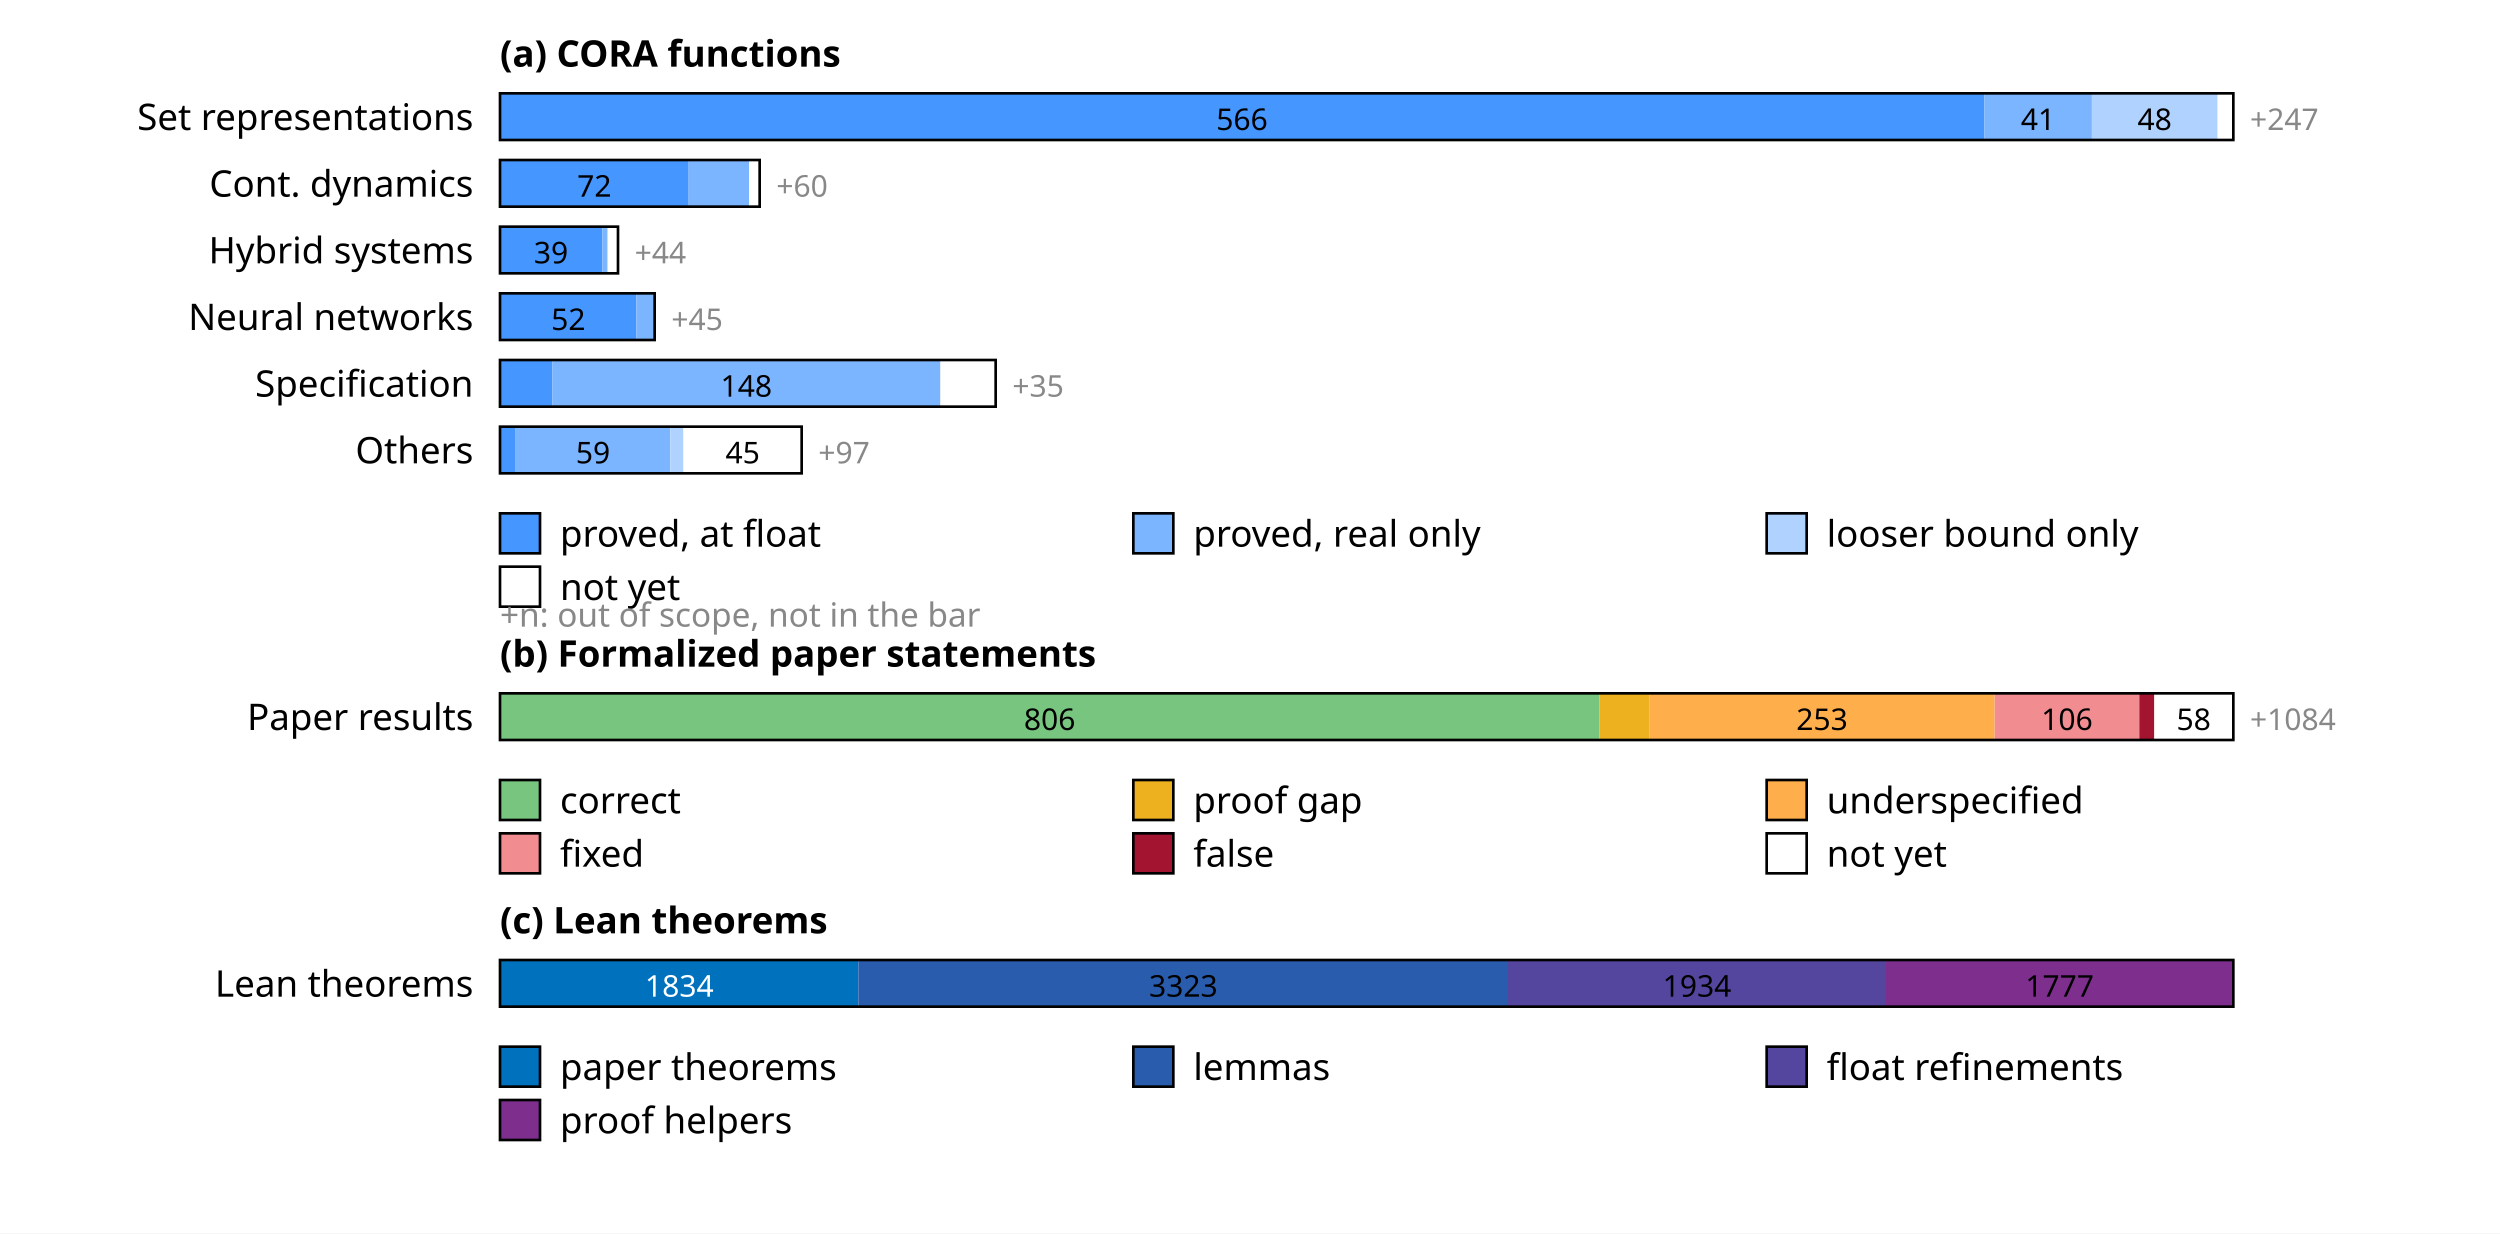
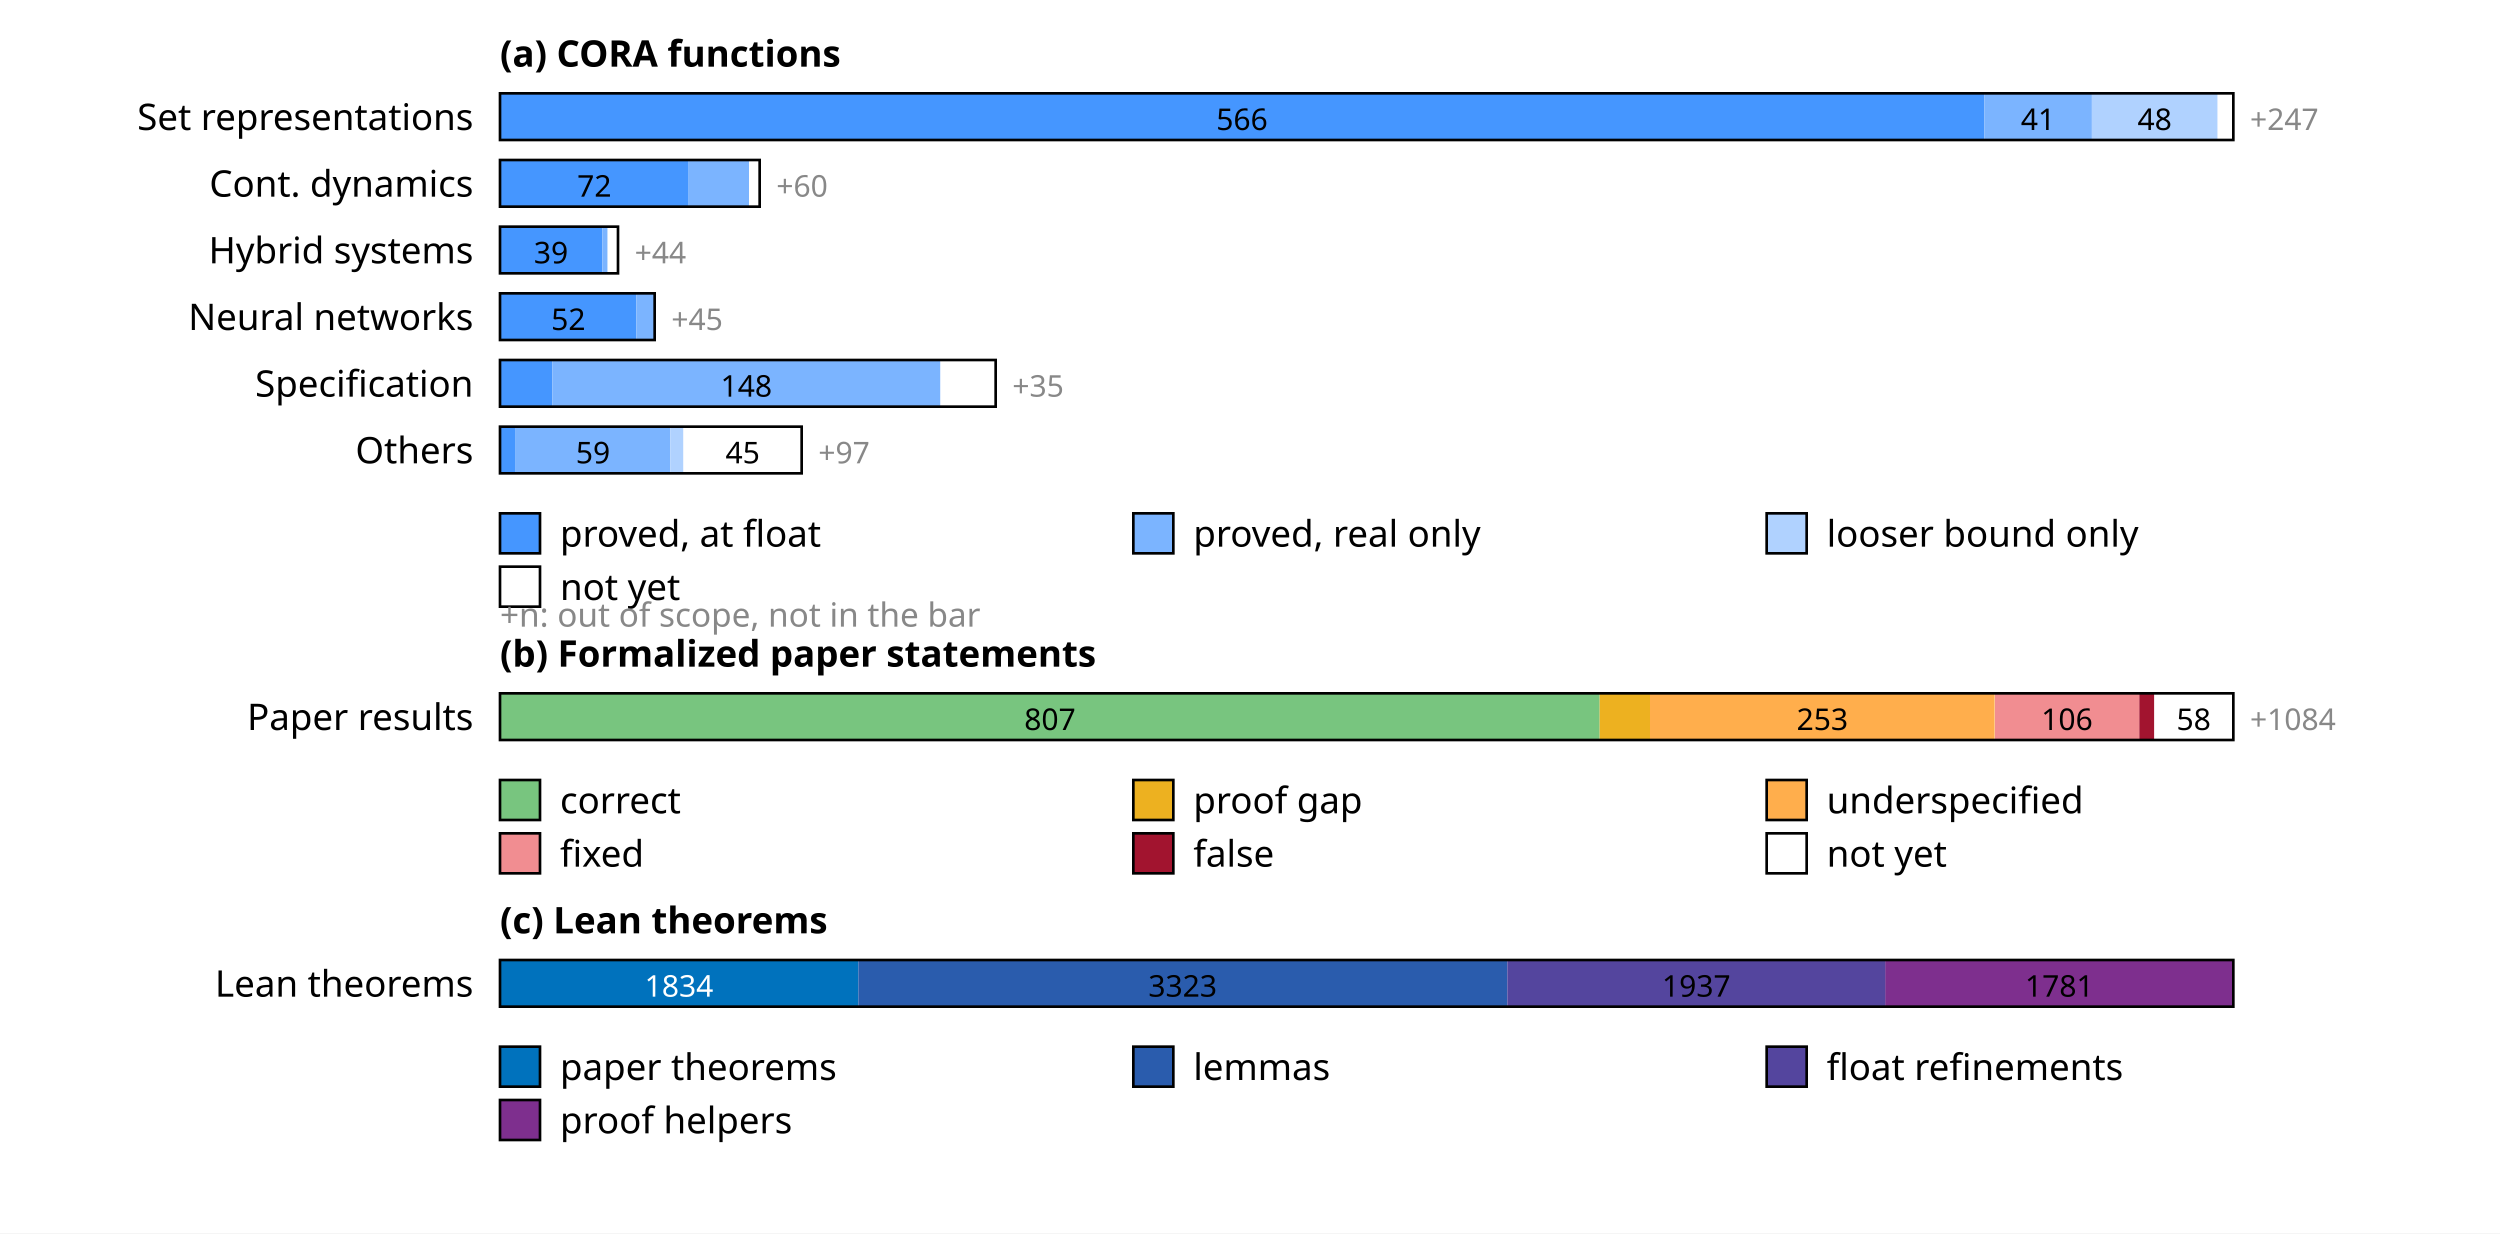
<svg xmlns="http://www.w3.org/2000/svg" width="750" height="370" font-family="sans-serif" font-size="11">
  <rect width="100%" height="100%" fill="white" />
  <text x="150" y="20" font-weight="bold">(a) CORA functions</text>
  <text x="142" y="39" text-anchor="end">Set representations</text>
  <rect x="150.0" y="28" width="445.3" height="14" fill="rgb(69,150,255)" />
  <text x="372.6" y="39" text-anchor="middle" font-size="9" fill="#000">566</text>
  <rect x="595.3" y="28" width="32.3" height="14" fill="rgb(123,180,255)" />
  <text x="611.4" y="39" text-anchor="middle" font-size="9" fill="#000">41</text>
  <rect x="627.5" y="28" width="37.8" height="14" fill="rgb(176,210,255)" />
  <text x="646.4" y="39" text-anchor="middle" font-size="9" fill="#000">48</text>
  <rect x="665.3" y="28" width="4.7" height="14" fill="rgb(255,255,255)" />
  <rect x="150" y="28" width="520.0" height="14" fill="none" stroke="#000" stroke-width="0.8" />
  <text x="675.0" y="39" font-size="9" fill="#888">+247</text>
  <text x="142" y="59" text-anchor="end">Cont. dynamics</text>
  <rect x="150.0" y="48" width="56.6" height="14" fill="rgb(69,150,255)" />
  <text x="178.3" y="59" text-anchor="middle" font-size="9" fill="#000">72</text>
  <rect x="206.6" y="48" width="18.1" height="14" fill="rgb(123,180,255)" />
  <rect x="224.7" y="48" width="3.1" height="14" fill="rgb(255,255,255)" />
  <rect x="150" y="48" width="77.9" height="14" fill="none" stroke="#000" stroke-width="0.8" />
  <text x="232.9" y="59" font-size="9" fill="#888">+60</text>
  <text x="142" y="79" text-anchor="end">Hybrid systems</text>
  <rect x="150.0" y="68" width="30.7" height="14" fill="rgb(69,150,255)" />
  <text x="165.3" y="79" text-anchor="middle" font-size="9" fill="#000">39</text>
  <rect x="180.7" y="68" width="1.6" height="14" fill="rgb(123,180,255)" />
  <rect x="182.3" y="68" width="3.1" height="14" fill="rgb(255,255,255)" />
  <rect x="150" y="68" width="35.4" height="14" fill="none" stroke="#000" stroke-width="0.8" />
  <text x="190.4" y="79" font-size="9" fill="#888">+44</text>
  <text x="142" y="99" text-anchor="end">Neural networks</text>
  <rect x="150.0" y="88" width="40.9" height="14" fill="rgb(69,150,255)" />
  <text x="170.5" y="99" text-anchor="middle" font-size="9" fill="#000">52</text>
  <rect x="190.9" y="88" width="5.5" height="14" fill="rgb(123,180,255)" />
  <rect x="150" y="88" width="46.4" height="14" fill="none" stroke="#000" stroke-width="0.8" />
  <text x="201.4" y="99" font-size="9" fill="#888">+45</text>
  <text x="142" y="119" text-anchor="end">Specification</text>
  <rect x="150.0" y="108" width="15.7" height="14" fill="rgb(69,150,255)" />
  <rect x="165.7" y="108" width="116.4" height="14" fill="rgb(123,180,255)" />
  <text x="223.9" y="119" text-anchor="middle" font-size="9" fill="#000">148</text>
  <rect x="282.2" y="108" width="16.5" height="14" fill="rgb(255,255,255)" />
  <rect x="150" y="108" width="148.7" height="14" fill="none" stroke="#000" stroke-width="0.8" />
  <text x="303.7" y="119" font-size="9" fill="#888">+35</text>
  <text x="142" y="139" text-anchor="end">Others</text>
  <rect x="150.0" y="128" width="4.7" height="14" fill="rgb(69,150,255)" />
  <rect x="154.7" y="128" width="46.4" height="14" fill="rgb(123,180,255)" />
  <text x="177.9" y="139" text-anchor="middle" font-size="9" fill="#000">59</text>
  <rect x="201.1" y="128" width="3.9" height="14" fill="rgb(176,210,255)" />
  <rect x="205.1" y="128" width="35.4" height="14" fill="rgb(255,255,255)" />
  <text x="222.8" y="139" text-anchor="middle" font-size="9" fill="#000">45</text>
  <rect x="150" y="128" width="90.5" height="14" fill="none" stroke="#000" stroke-width="0.8" />
  <text x="245.5" y="139" font-size="9" fill="#888">+97</text>
  <rect x="150" y="154" width="12" height="12" fill="rgb(69,150,255)" stroke="#000" stroke-width="0.8" />
  <text x="168" y="164">proved, at float</text>
  <rect x="340" y="154" width="12" height="12" fill="rgb(123,180,255)" stroke="#000" stroke-width="0.8" />
  <text x="358" y="164">proved, real only</text>
  <rect x="530" y="154" width="12" height="12" fill="rgb(176,210,255)" stroke="#000" stroke-width="0.8" />
  <text x="548" y="164">looser bound only</text>
  <rect x="150" y="170" width="12" height="12" fill="rgb(255,255,255)" stroke="#000" stroke-width="0.8" />
  <text x="168" y="180">not yet</text>
  <text x="150" y="188" font-size="10" fill="#888">+n: out of scope, not in the bar</text>
  <text x="150" y="200" font-weight="bold">(b) Formalized paper statements</text>
  <text x="142" y="219" text-anchor="end">Paper results</text>
-   <rect x="150.0" y="208" width="329.8" height="14" fill="rgb(120,197,127)" />
-   <text x="314.9" y="219" text-anchor="middle" font-size="9" fill="#000">806</text>
-   <rect x="479.8" y="208" width="15.1" height="14" fill="rgb(237,177,32)" />
-   <rect x="494.9" y="208" width="103.5" height="14" fill="rgb(255,174,76)" />
-   <text x="546.6" y="219" text-anchor="middle" font-size="9" fill="#000">253</text>
-   <rect x="598.4" y="208" width="43.4" height="14" fill="rgb(241,141,145)" />
+   <rect x="150.0" y="208" width="329.9" height="14" fill="rgb(120,197,127)" />
+   <text x="315.0" y="219" text-anchor="middle" font-size="9" fill="#000">807</text>
+   <rect x="479.9" y="208" width="15.1" height="14" fill="rgb(237,177,32)" />
+   <rect x="495.0" y="208" width="103.4" height="14" fill="rgb(255,174,76)" />
+   <text x="546.7" y="219" text-anchor="middle" font-size="9" fill="#000">253</text>
+   <rect x="598.5" y="208" width="43.3" height="14" fill="rgb(241,141,145)" />
  <text x="620.1" y="219" text-anchor="middle" font-size="9" fill="#000">106</text>
  <rect x="641.8" y="208" width="4.5" height="14" fill="rgb(162,20,47)" />
  <rect x="646.3" y="208" width="23.7" height="14" fill="rgb(255,255,255)" />
  <text x="658.1" y="219" text-anchor="middle" font-size="9" fill="#000">58</text>
  <rect x="150" y="208" width="520.0" height="14" fill="none" stroke="#000" stroke-width="0.8" />
  <text x="675.0" y="219" font-size="9" fill="#888">+1084</text>
  <rect x="150" y="234" width="12" height="12" fill="rgb(120,197,127)" stroke="#000" stroke-width="0.8" />
  <text x="168" y="244">correct</text>
  <rect x="340" y="234" width="12" height="12" fill="rgb(237,177,32)" stroke="#000" stroke-width="0.8" />
  <text x="358" y="244">proof gap</text>
  <rect x="530" y="234" width="12" height="12" fill="rgb(255,174,76)" stroke="#000" stroke-width="0.8" />
  <text x="548" y="244">underspecified</text>
  <rect x="150" y="250" width="12" height="12" fill="rgb(241,141,145)" stroke="#000" stroke-width="0.8" />
  <text x="168" y="260">fixed</text>
  <rect x="340" y="250" width="12" height="12" fill="rgb(162,20,47)" stroke="#000" stroke-width="0.8" />
  <text x="358" y="260">false</text>
  <rect x="530" y="250" width="12" height="12" fill="rgb(255,255,255)" stroke="#000" stroke-width="0.8" />
  <text x="548" y="260">not yet</text>
  <text x="150" y="280" font-weight="bold">(c) Lean theorems</text>
  <text x="142" y="299" text-anchor="end">Lean theorems</text>
  <rect x="150.0" y="288" width="107.5" height="14" fill="rgb(0,114,189)" />
-   <text x="203.8" y="299" text-anchor="middle" font-size="9" fill="#fff">1834</text>
-   <rect x="257.5" y="288" width="194.9" height="14" fill="rgb(42,92,173)" />
-   <text x="355.0" y="299" text-anchor="middle" font-size="9" fill="#000">3323</text>
-   <rect x="452.4" y="288" width="113.4" height="14" fill="rgb(84,69,158)" />
-   <text x="509.1" y="299" text-anchor="middle" font-size="9" fill="#000">1934</text>
-   <rect x="565.8" y="288" width="104.2" height="14" fill="rgb(126,47,142)" />
-   <text x="617.9" y="299" text-anchor="middle" font-size="9" fill="#000">1777</text>
+   <text x="203.7" y="299" text-anchor="middle" font-size="9" fill="#fff">1834</text>
+   <rect x="257.5" y="288" width="194.7" height="14" fill="rgb(42,92,173)" />
+   <text x="354.8" y="299" text-anchor="middle" font-size="9" fill="#000">3323</text>
+   <rect x="452.2" y="288" width="113.5" height="14" fill="rgb(84,69,158)" />
+   <text x="508.9" y="299" text-anchor="middle" font-size="9" fill="#000">1937</text>
+   <rect x="565.6" y="288" width="104.4" height="14" fill="rgb(126,47,142)" />
+   <text x="617.8" y="299" text-anchor="middle" font-size="9" fill="#000">1781</text>
  <rect x="150" y="288" width="520.0" height="14" fill="none" stroke="#000" stroke-width="0.8" />
  <rect x="150" y="314" width="12" height="12" fill="rgb(0,114,189)" stroke="#000" stroke-width="0.8" />
  <text x="168" y="324">paper theorems</text>
  <rect x="340" y="314" width="12" height="12" fill="rgb(42,92,173)" stroke="#000" stroke-width="0.8" />
  <text x="358" y="324">lemmas</text>
  <rect x="530" y="314" width="12" height="12" fill="rgb(84,69,158)" stroke="#000" stroke-width="0.8" />
  <text x="548" y="324">float refinements</text>
  <rect x="150" y="330" width="12" height="12" fill="rgb(126,47,142)" stroke="#000" stroke-width="0.8" />
  <text x="168" y="340">proof helpers</text>
</svg>
